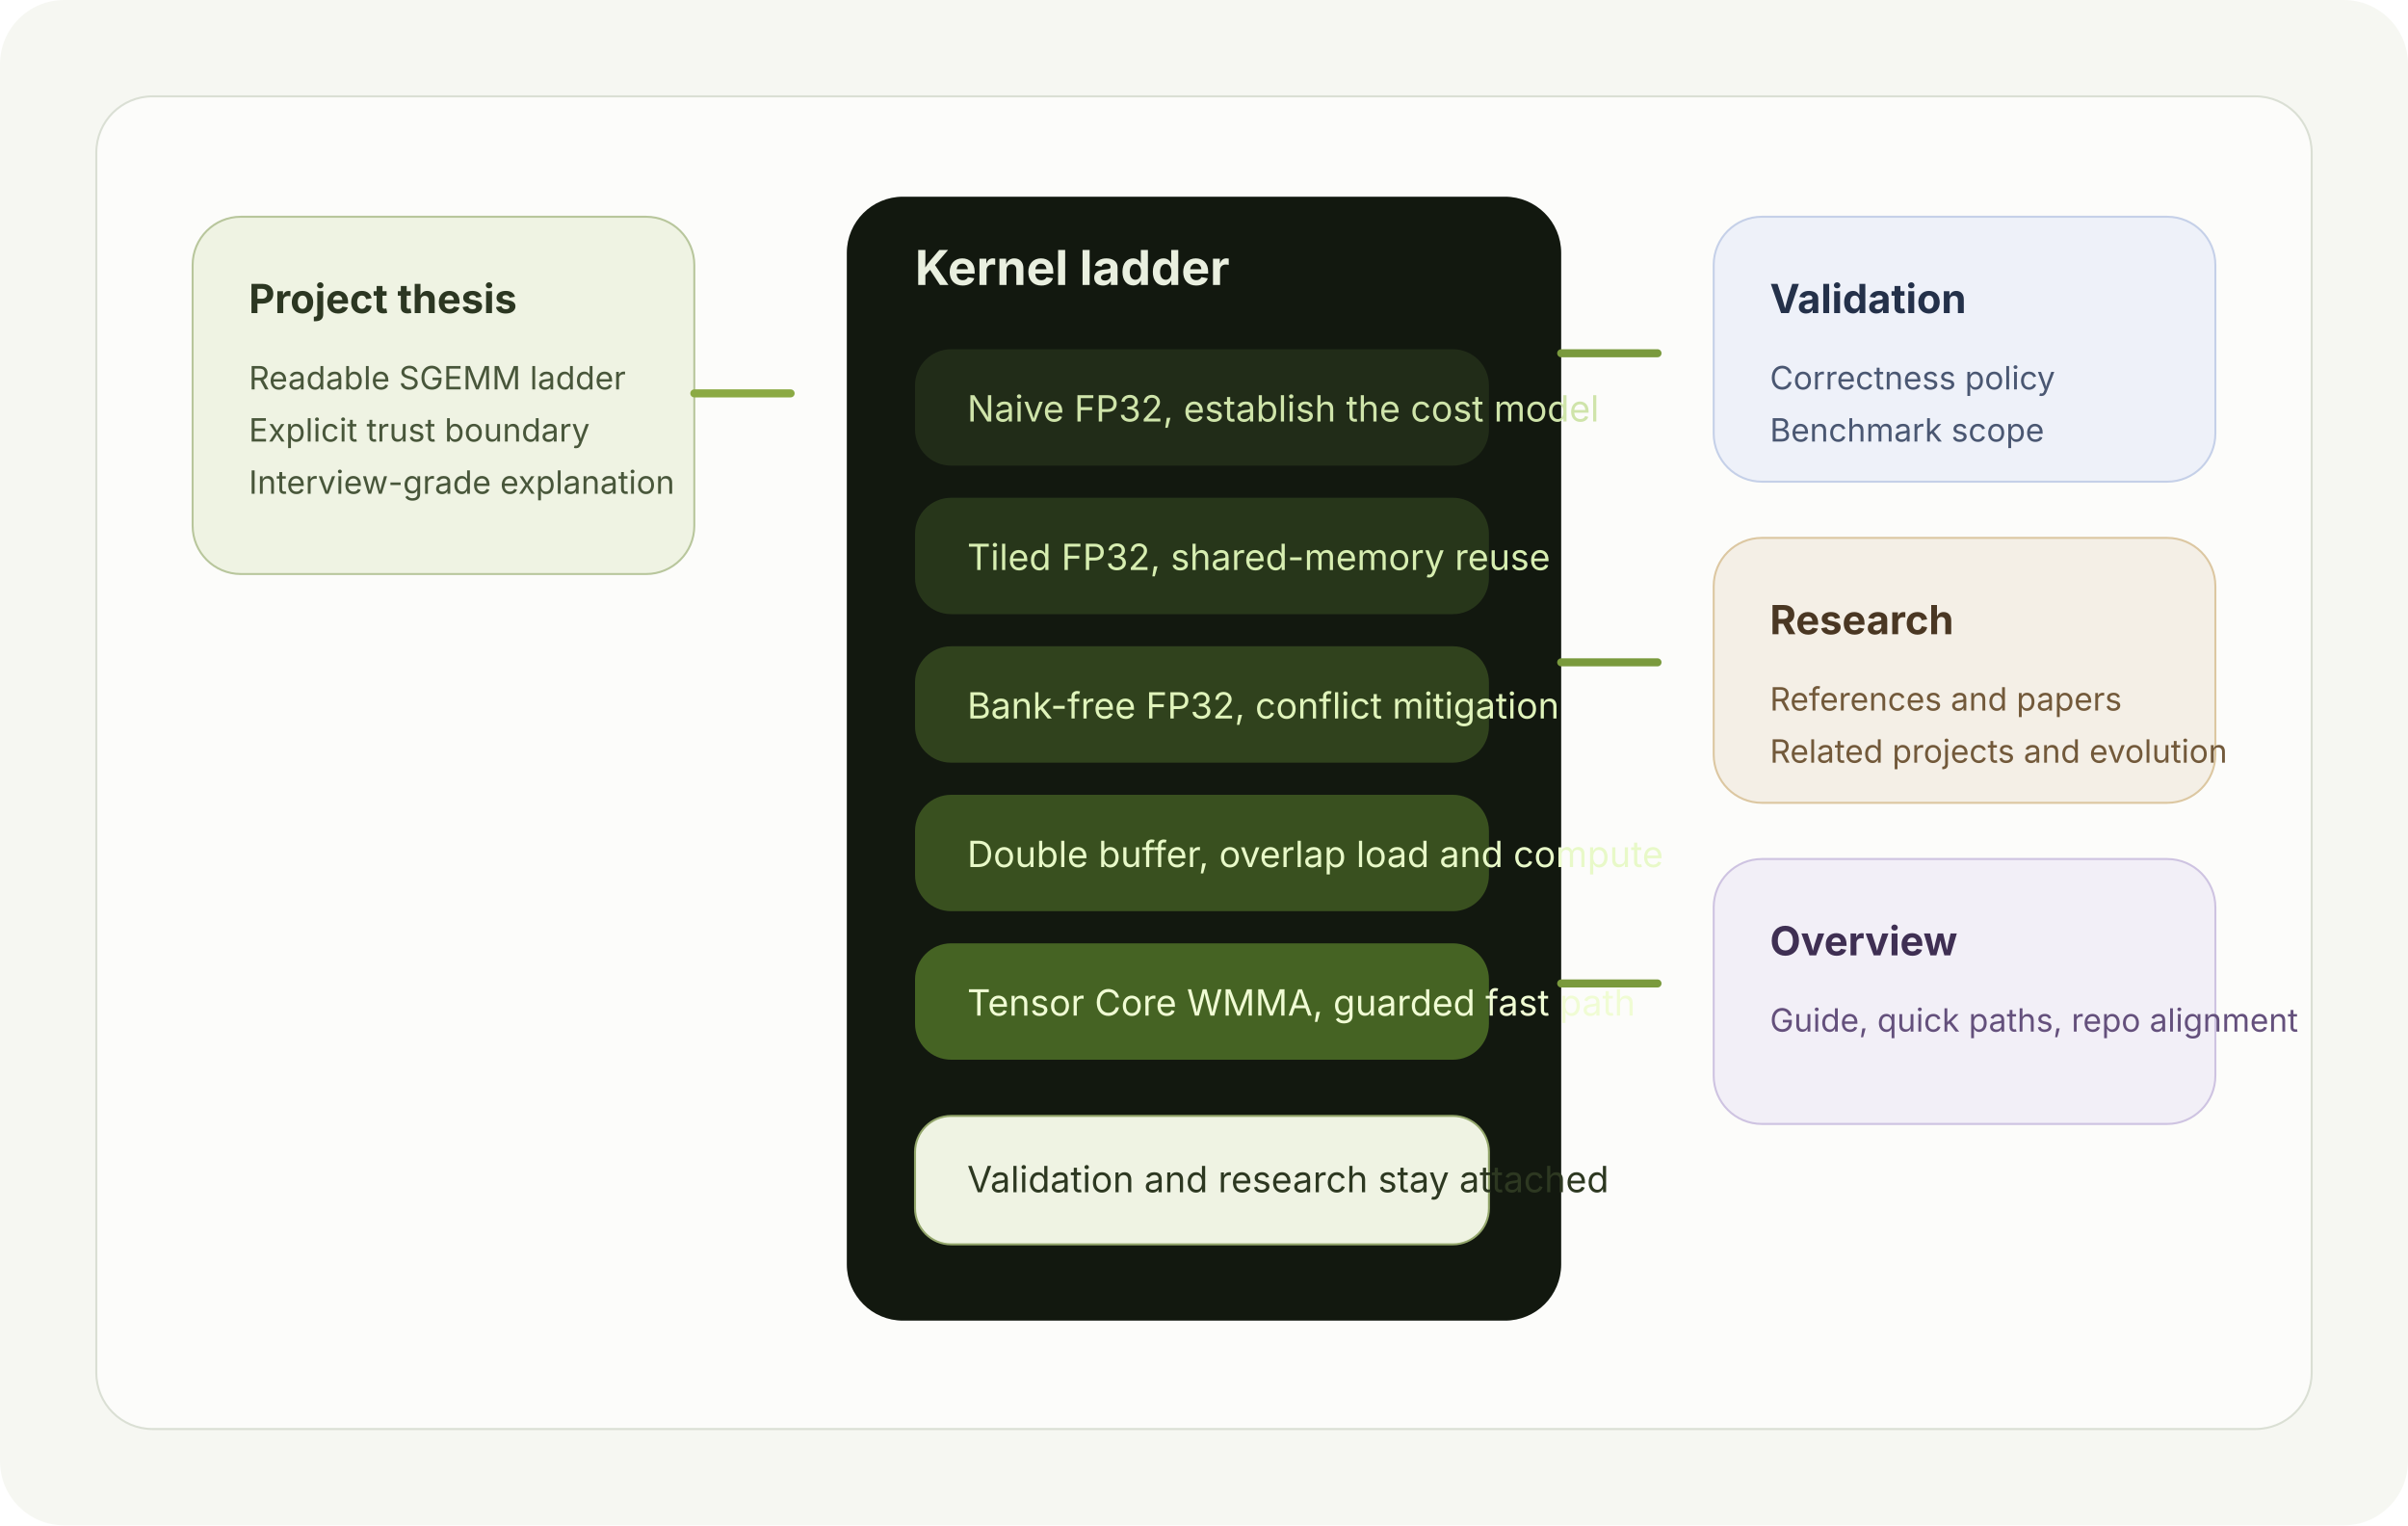
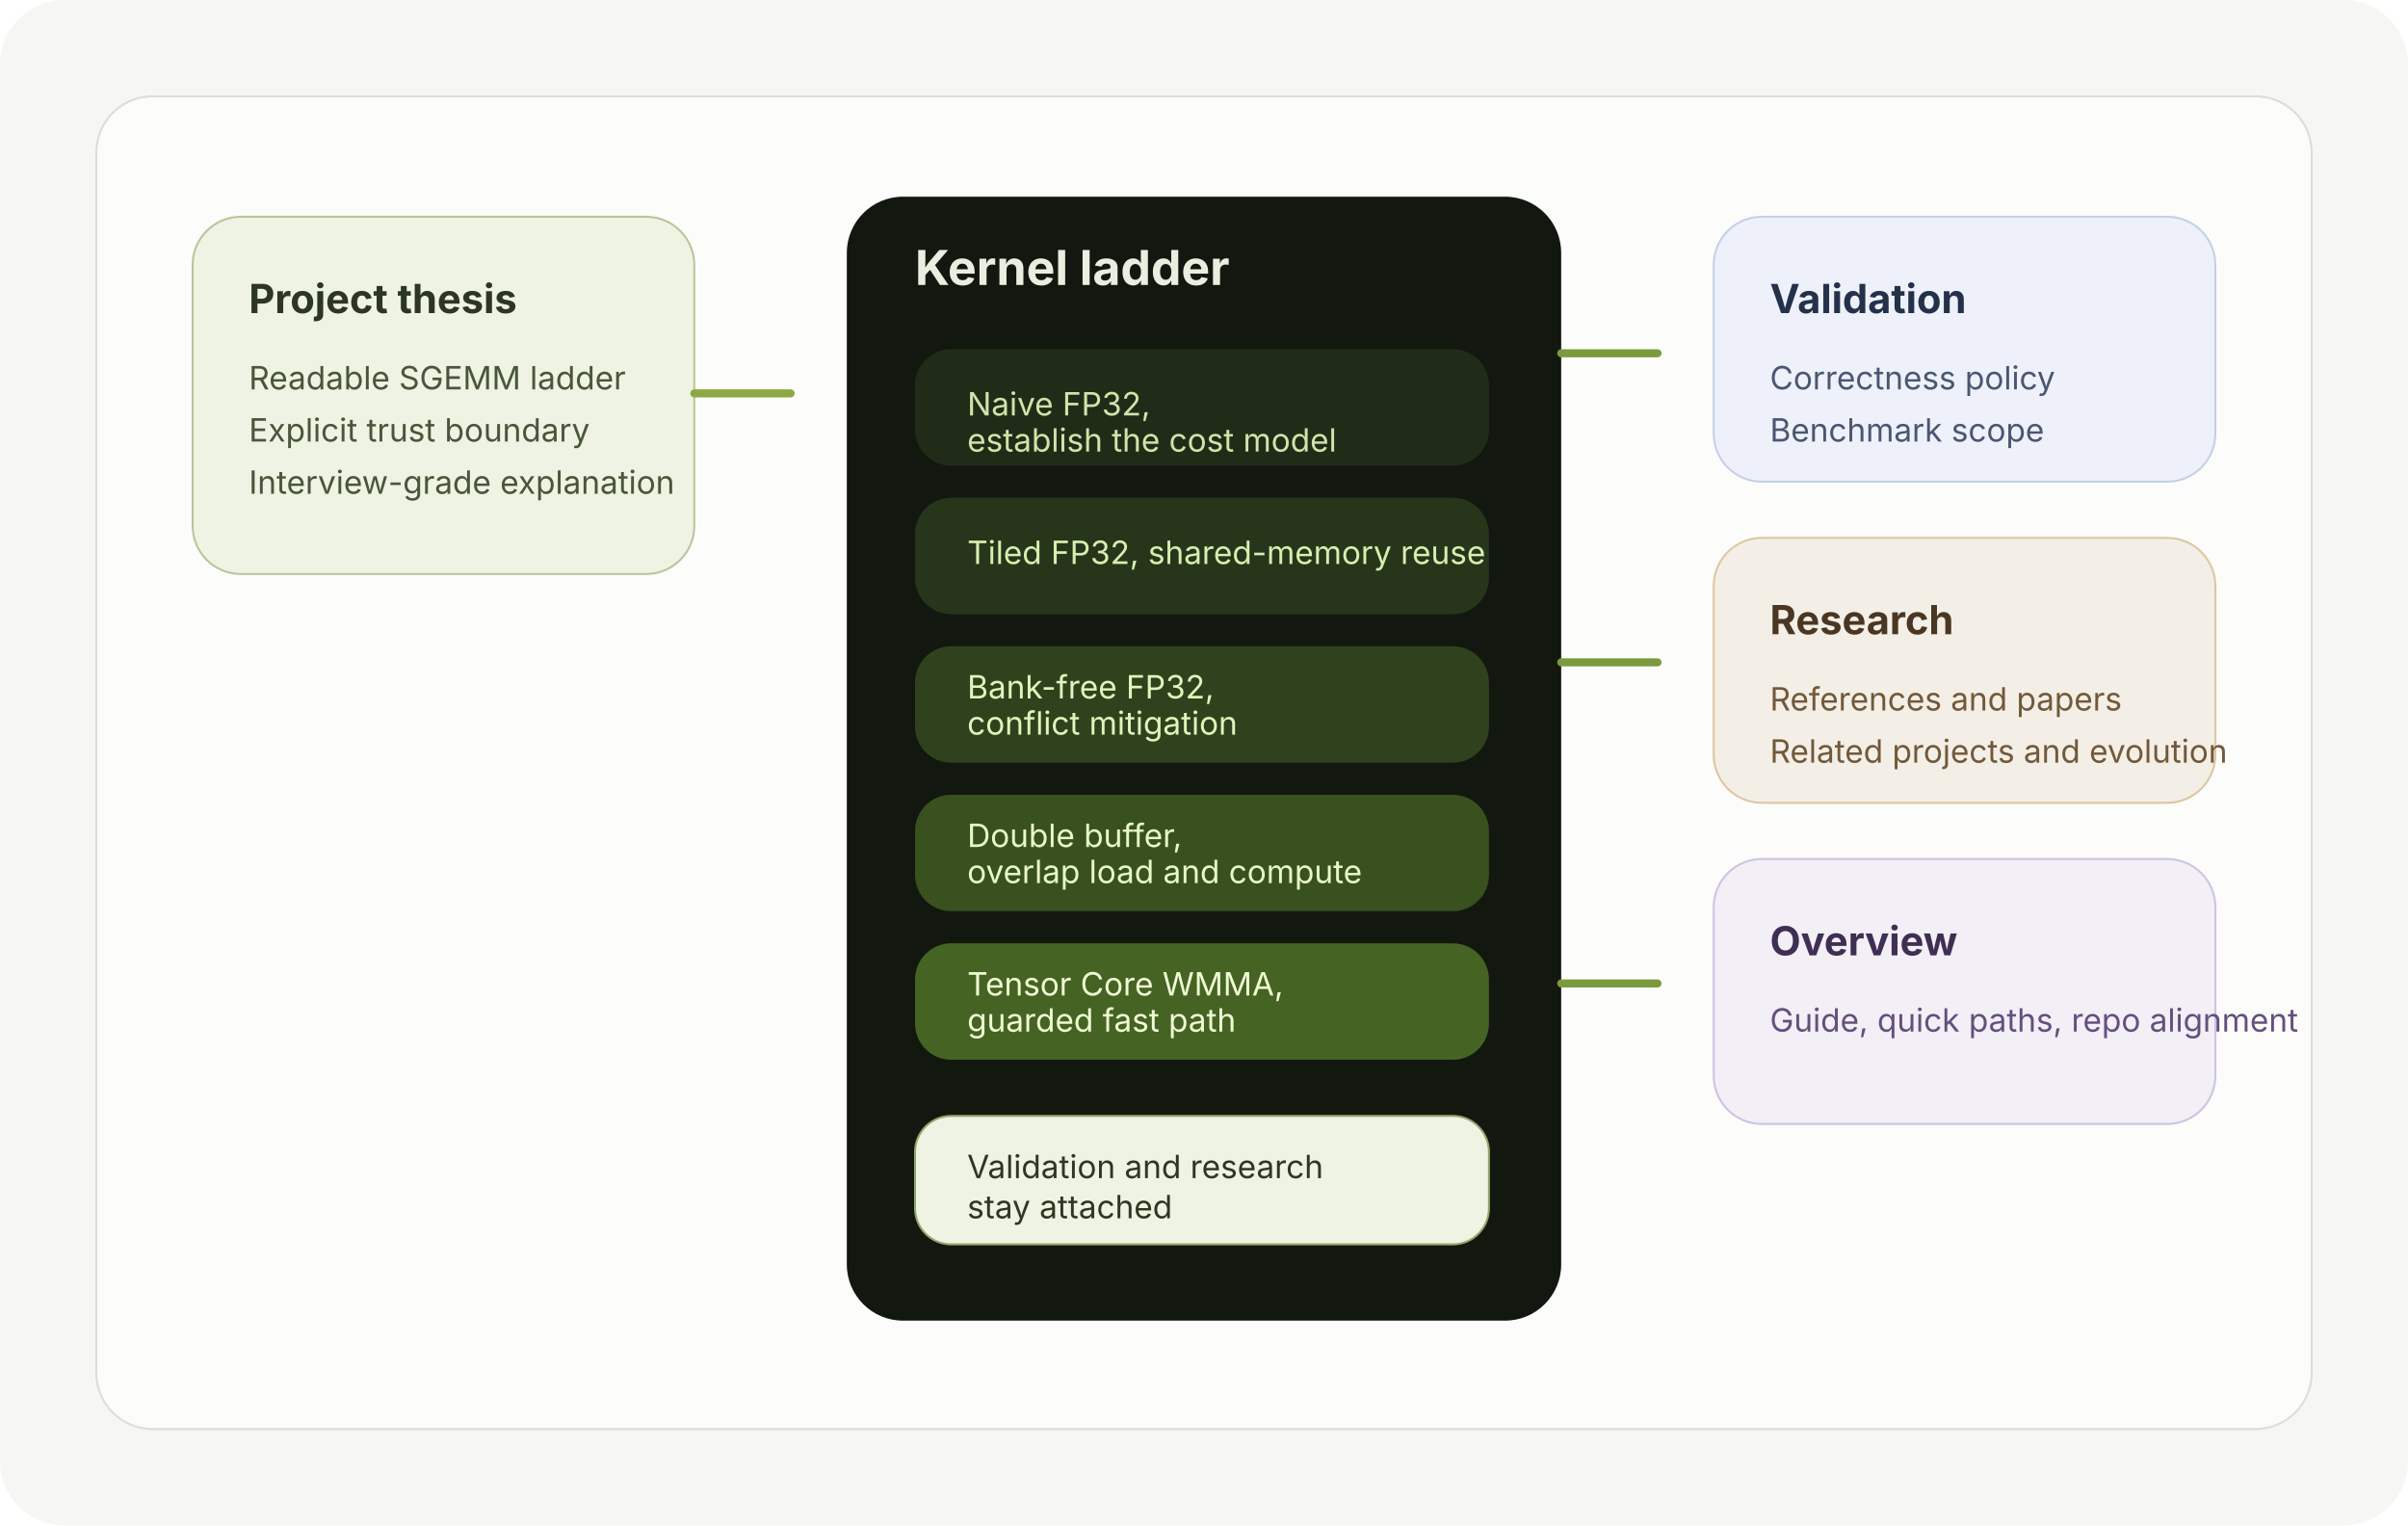
<svg xmlns="http://www.w3.org/2000/svg" width="1200" height="760" viewBox="0 0 1200 760" fill="none">
  <rect width="1200" height="760" rx="32" fill="#F6F7F2" />
  <rect x="48" y="48" width="1104" height="664" rx="28" fill="#FCFCFA" stroke="#DADFD4" />
  <rect x="96" y="108" width="250" height="178" rx="24" fill="#EFF3E3" stroke="#B8C69C" />
  <text x="124" y="156" fill="#2C3722" font-size="20" font-family="Inter, Arial, sans-serif" font-weight="700">Project thesis</text>
  <text x="124" y="194" fill="#48563A" font-size="16" font-family="Inter, Arial, sans-serif">Readable SGEMM ladder</text>
  <text x="124" y="220" fill="#48563A" font-size="16" font-family="Inter, Arial, sans-serif">Explicit trust boundary</text>
  <text x="124" y="246" fill="#48563A" font-size="16" font-family="Inter, Arial, sans-serif">Interview-grade explanation</text>
  <rect x="422" y="98" width="356" height="560" rx="28" fill="#12180F" />
  <text x="456" y="142" fill="#E9EFDF" font-size="24" font-family="Inter, Arial, sans-serif" font-weight="700">Kernel ladder</text>
  <rect x="456" y="174" width="286" height="58" rx="18" fill="#212C18" />
-   <text x="482" y="210" fill="#CFE4AA" font-size="18" font-family="Inter, Arial, sans-serif">Naive FP32, establish the cost model</text>
+   <text x="482" y="207" fill="#CFE4AA" font-size="16" font-family="Inter, Arial, sans-serif">Naive FP32,</text>
+   <text x="482" y="225" fill="#CFE4AA" font-size="16" font-family="Inter, Arial, sans-serif">establish the cost model</text>
  <rect x="456" y="248" width="286" height="58" rx="18" fill="#27361A" />
-   <text x="482" y="284" fill="#D7EEB1" font-size="18" font-family="Inter, Arial, sans-serif">Tiled FP32, shared-memory reuse</text>
+   <text x="482" y="281" fill="#D7EEB1" font-size="16" font-family="Inter, Arial, sans-serif">Tiled FP32, shared-memory reuse</text>
  <rect x="456" y="322" width="286" height="58" rx="18" fill="#30421D" />
-   <text x="482" y="358" fill="#E0F4BB" font-size="18" font-family="Inter, Arial, sans-serif">Bank-free FP32, conflict mitigation</text>
+   <text x="482" y="348" fill="#E0F4BB" font-size="16" font-family="Inter, Arial, sans-serif">Bank-free FP32,</text>
+   <text x="482" y="366" fill="#E0F4BB" font-size="16" font-family="Inter, Arial, sans-serif">conflict mitigation</text>
  <rect x="456" y="396" width="286" height="58" rx="18" fill="#39501F" />
-   <text x="482" y="432" fill="#E8F9C8" font-size="18" font-family="Inter, Arial, sans-serif">Double buffer, overlap load and compute</text>
+   <text x="482" y="422" fill="#E8F9C8" font-size="16" font-family="Inter, Arial, sans-serif">Double buffer,</text>
+   <text x="482" y="440" fill="#E8F9C8" font-size="16" font-family="Inter, Arial, sans-serif">overlap load and compute</text>
  <rect x="456" y="470" width="286" height="58" rx="18" fill="#456323" />
-   <text x="482" y="506" fill="#F0FCD4" font-size="18" font-family="Inter, Arial, sans-serif">Tensor Core WMMA, guarded fast path</text>
+   <text x="482" y="496" fill="#F0FCD4" font-size="16" font-family="Inter, Arial, sans-serif">Tensor Core WMMA,</text>
+   <text x="482" y="514" fill="#F0FCD4" font-size="16" font-family="Inter, Arial, sans-serif">guarded fast path</text>
  <rect x="456" y="556" width="286" height="64" rx="18" fill="#EFF3E3" stroke="#93A66B" />
-   <text x="482" y="594" fill="#2D3821" font-size="18" font-family="Inter, Arial, sans-serif">Validation and research stay attached</text>
+   <text x="482" y="587" fill="#2D3821" font-size="16" font-family="Inter, Arial, sans-serif">Validation and research</text>
+   <text x="482" y="607" fill="#2D3821" font-size="16" font-family="Inter, Arial, sans-serif">stay attached</text>
  <rect x="854" y="108" width="250" height="132" rx="24" fill="#EEF1F9" stroke="#C5D0E8" />
  <text x="882" y="156" fill="#24314A" font-size="20" font-family="Inter, Arial, sans-serif" font-weight="700">Validation</text>
  <text x="882" y="194" fill="#4A5772" font-size="16" font-family="Inter, Arial, sans-serif">Correctness policy</text>
  <text x="882" y="220" fill="#4A5772" font-size="16" font-family="Inter, Arial, sans-serif">Benchmark scope</text>
  <rect x="854" y="268" width="250" height="132" rx="24" fill="#F4EFE6" stroke="#DCC7A1" />
  <text x="882" y="316" fill="#4A3723" font-size="20" font-family="Inter, Arial, sans-serif" font-weight="700">Research</text>
  <text x="882" y="354" fill="#72593A" font-size="16" font-family="Inter, Arial, sans-serif">References and papers</text>
  <text x="882" y="380" fill="#72593A" font-size="16" font-family="Inter, Arial, sans-serif">Related projects and evolution</text>
  <rect x="854" y="428" width="250" height="132" rx="24" fill="#F2EFF7" stroke="#CEC3E1" />
  <text x="882" y="476" fill="#3F2F53" font-size="20" font-family="Inter, Arial, sans-serif" font-weight="700">Overview</text>
  <text x="882" y="514" fill="#64507C" font-size="16" font-family="Inter, Arial, sans-serif">Guide, quick paths, repo alignment</text>
  <path d="M346 196H394" stroke="#8BAA44" stroke-width="4" stroke-linecap="round" />
  <path d="M778 176H826" stroke="#7A9A3D" stroke-width="4" stroke-linecap="round" />
  <path d="M778 330H826" stroke="#7A9A3D" stroke-width="4" stroke-linecap="round" />
  <path d="M778 490H826" stroke="#7A9A3D" stroke-width="4" stroke-linecap="round" />
</svg>
